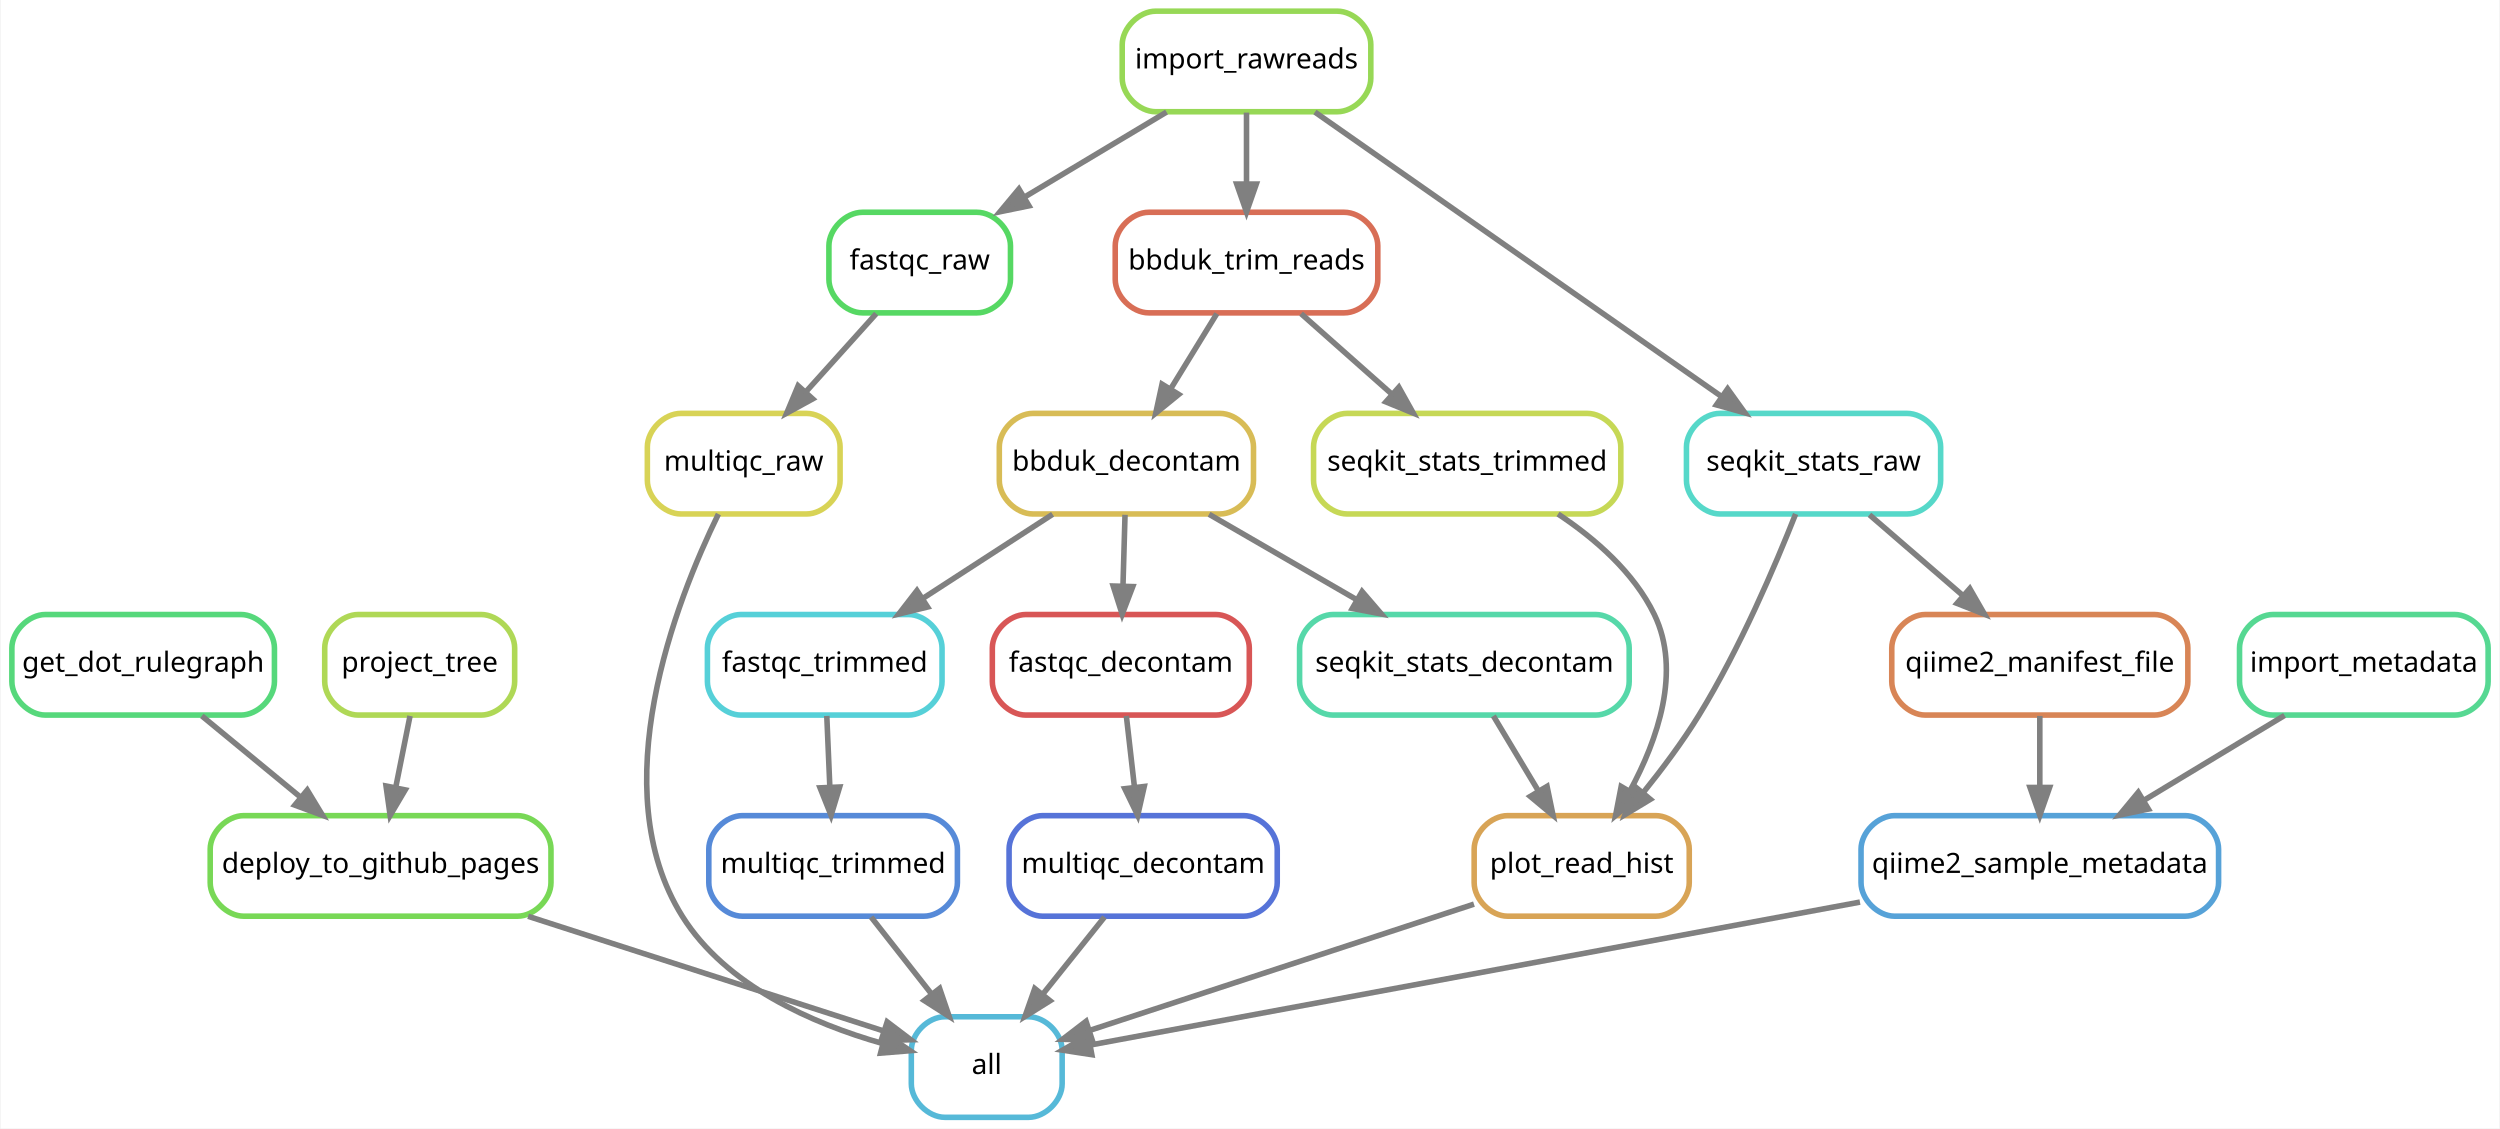
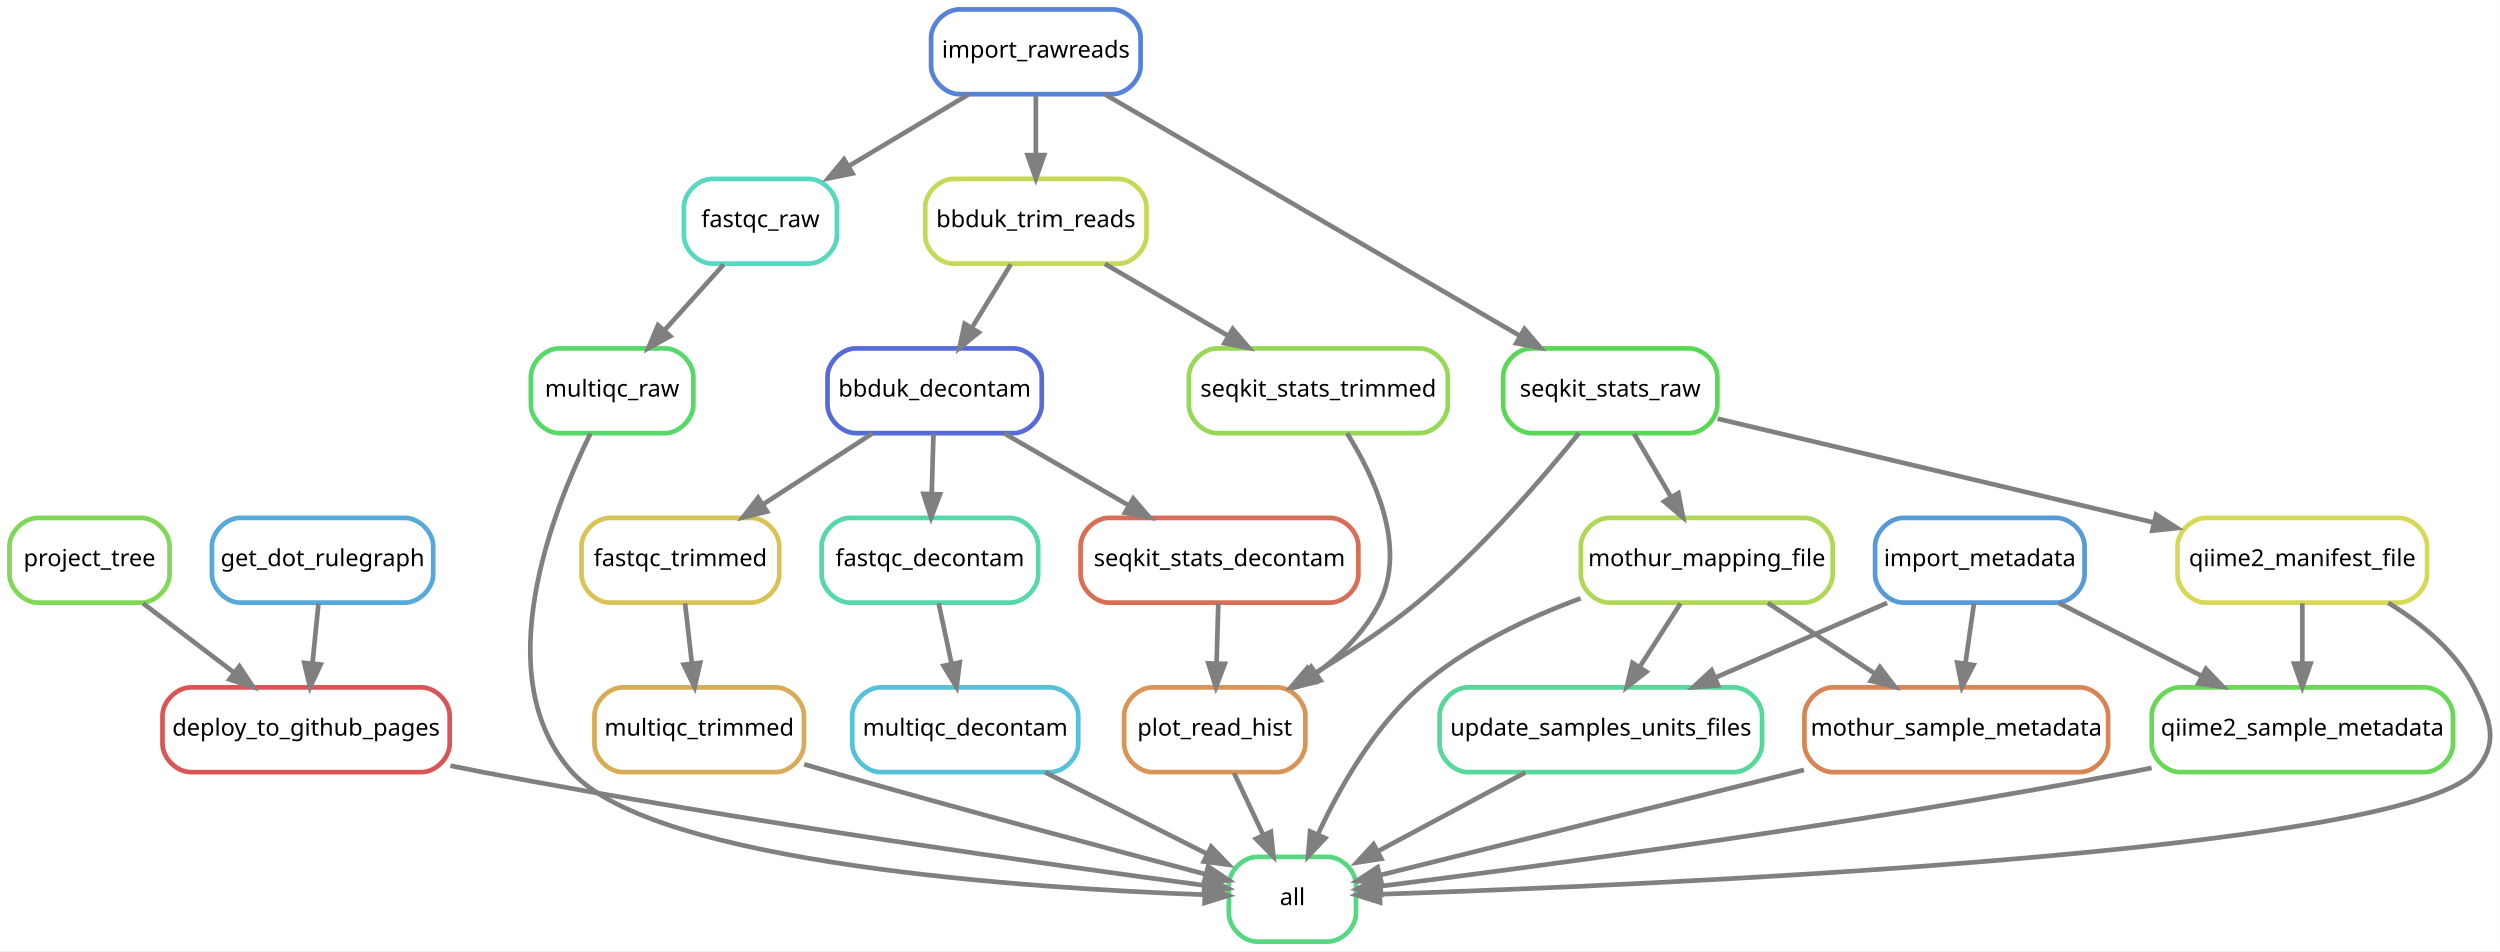
- <svg xmlns="http://www.w3.org/2000/svg" width="895pt" height="404pt" viewBox="0.00 0.00 894.50 404.00">
+ <svg xmlns="http://www.w3.org/2000/svg" width="1062pt" height="404pt" viewBox="0.00 0.00 1061.95 404.00">
  <g id="graph0" class="graph" transform="scale(1 1) rotate(0) translate(4 400)">
-     <polygon fill="white" stroke="none" points="-4,4 -4,-400 890.5,-400 890.5,4 -4,4" />
+     <polygon fill="white" stroke="none" points="-4,4 -4,-400 1057.95,-400 1057.95,4 -4,4" />
    <g id="node1" class="node">
-       <path fill="none" stroke="#56b9d8" stroke-width="2" d="M364,-36C364,-36 334,-36 334,-36 328,-36 322,-30 322,-24 322,-24 322,-12 322,-12 322,-6 328,0 334,0 334,0 364,0 364,0 370,0 376,-6 376,-12 376,-12 376,-24 376,-24 376,-30 370,-36 364,-36" />
-       <text text-anchor="middle" x="349" y="-15.5" font-family="sans" font-size="10.00">all</text>
+       <path fill="none" stroke="#56d882" stroke-width="2" d="M560,-36C560,-36 530,-36 530,-36 524,-36 518,-30 518,-24 518,-24 518,-12 518,-12 518,-6 524,0 530,0 530,0 560,0 560,0 566,0 572,-6 572,-12 572,-12 572,-24 572,-24 572,-30 566,-36 560,-36" />
+       <text text-anchor="middle" x="545" y="-15.5" font-family="sans" font-size="10.00">all</text>
    </g>
    <g id="node2" class="node">
-       <path fill="none" stroke="#78d856" stroke-width="2" d="M181,-108C181,-108 83,-108 83,-108 77,-108 71,-102 71,-96 71,-96 71,-84 71,-84 71,-78 77,-72 83,-72 83,-72 181,-72 181,-72 187,-72 193,-78 193,-84 193,-84 193,-96 193,-96 193,-102 187,-108 181,-108" />
-       <text text-anchor="middle" x="132" y="-87.5" font-family="sans" font-size="10.00">deploy_to_github_pages</text>
+       <path fill="none" stroke="#d85656" stroke-width="2" d="M175,-108C175,-108 77,-108 77,-108 71,-108 65,-102 65,-96 65,-96 65,-84 65,-84 65,-78 71,-72 77,-72 77,-72 175,-72 175,-72 181,-72 187,-78 187,-84 187,-84 187,-96 187,-96 187,-102 181,-108 175,-108" />
+       <text text-anchor="middle" x="126" y="-87.5" font-family="sans" font-size="10.00">deploy_to_github_pages</text>
    </g>
    <g id="edge2" class="edge">
-       <path fill="none" stroke="grey" stroke-width="2" d="M184.81,-71.97C224.2,-59.26 277.03,-42.22 312,-30.94" />
-       <polygon fill="grey" stroke="grey" stroke-width="2" points="313.36,-34.17 321.8,-27.77 311.21,-27.51 313.36,-34.17" />
+       <path fill="none" stroke="grey" stroke-width="2" d="M187.32,-74.73C191.94,-73.77 196.54,-72.85 201,-72 311.83,-50.93 443.97,-32.4 507.39,-23.92" />
+       <polygon fill="grey" stroke="grey" stroke-width="2" points="508.24,-27.33 517.69,-22.55 507.31,-20.4 508.24,-27.33" />
    </g>
    <g id="node3" class="node">
-       <path fill="none" stroke="#56d87b" stroke-width="2" d="M82,-180C82,-180 12,-180 12,-180 6,-180 0,-174 0,-168 0,-168 0,-156 0,-156 0,-150 6,-144 12,-144 12,-144 82,-144 82,-144 88,-144 94,-150 94,-156 94,-156 94,-168 94,-168 94,-174 88,-180 82,-180" />
-       <text text-anchor="middle" x="47" y="-159.5" font-family="sans" font-size="10.00">get_dot_rulegraph</text>
+       <path fill="none" stroke="#56a9d8" stroke-width="2" d="M168,-180C168,-180 98,-180 98,-180 92,-180 86,-174 86,-168 86,-168 86,-156 86,-156 86,-150 92,-144 98,-144 98,-144 168,-144 168,-144 174,-144 180,-150 180,-156 180,-156 180,-168 180,-168 180,-174 174,-180 168,-180" />
+       <text text-anchor="middle" x="133" y="-159.5" font-family="sans" font-size="10.00">get_dot_rulegraph</text>
+     </g>
+     <g id="edge12" class="edge">
+       <path fill="none" stroke="grey" stroke-width="2" d="M131.27,-143.7C130.5,-135.98 129.57,-126.71 128.71,-118.11" />
+       <polygon fill="grey" stroke="grey" stroke-width="2" points="132.19,-117.71 127.71,-108.1 125.22,-118.4 132.19,-117.71" />
+     </g>
+     <g id="node4" class="node">
+       <path fill="none" stroke="#80d856" stroke-width="2" d="M56,-180C56,-180 12,-180 12,-180 6,-180 0,-174 0,-168 0,-168 0,-156 0,-156 0,-150 6,-144 12,-144 12,-144 56,-144 56,-144 62,-144 68,-150 68,-156 68,-156 68,-168 68,-168 68,-174 62,-180 56,-180" />
+       <text text-anchor="middle" x="34" y="-159.5" font-family="sans" font-size="10.00">project_tree</text>
+     </g>
+     <g id="edge11" class="edge">
+       <path fill="none" stroke="grey" stroke-width="2" d="M56.74,-143.7C68.44,-134.8 82.86,-123.82 95.51,-114.2" />
+       <polygon fill="grey" stroke="grey" stroke-width="2" points="97.68,-116.94 103.52,-108.1 93.44,-111.37 97.68,-116.94" />
+     </g>
+     <g id="node5" class="node">
+       <path fill="none" stroke="#56d86b" stroke-width="2" d="M278.5,-252C278.5,-252 233.5,-252 233.5,-252 227.5,-252 221.5,-246 221.5,-240 221.5,-240 221.5,-228 221.5,-228 221.5,-222 227.5,-216 233.5,-216 233.5,-216 278.5,-216 278.5,-216 284.5,-216 290.5,-222 290.5,-228 290.5,-228 290.5,-240 290.5,-240 290.5,-246 284.5,-252 278.5,-252" />
+       <text text-anchor="middle" x="256" y="-231.5" font-family="sans" font-size="10.00">multiqc_raw</text>
+     </g>
+     <g id="edge10" class="edge">
+       <path fill="none" stroke="grey" stroke-width="2" d="M246.81,-215.86C230.77,-183.33 202.65,-112.27 239,-72 274.3,-32.9 433.97,-22.61 507.6,-19.93" />
+       <polygon fill="grey" stroke="grey" stroke-width="2" points="507.94,-23.42 517.81,-19.59 507.7,-16.43 507.94,-23.42" />
+     </g>
+     <g id="node6" class="node">
+       <path fill="none" stroke="#56d8c1" stroke-width="2" d="M339.5,-324C339.5,-324 298.5,-324 298.5,-324 292.5,-324 286.5,-318 286.5,-312 286.5,-312 286.5,-300 286.5,-300 286.5,-294 292.5,-288 298.5,-288 298.5,-288 339.5,-288 339.5,-288 345.5,-288 351.5,-294 351.5,-300 351.5,-300 351.5,-312 351.5,-312 351.5,-318 345.5,-324 339.5,-324" />
+       <text text-anchor="middle" x="319" y="-303.5" font-family="sans" font-size="10.00">fastqc_raw</text>
+     </g>
+     <g id="edge13" class="edge">
+       <path fill="none" stroke="grey" stroke-width="2" d="M303.43,-287.7C295.8,-279.22 286.48,-268.86 278.12,-259.58" />
+       <polygon fill="grey" stroke="grey" stroke-width="2" points="280.69,-257.2 271.39,-252.1 275.48,-261.88 280.69,-257.2" />
+     </g>
+     <g id="node7" class="node">
+       <path fill="none" stroke="#5682d8" stroke-width="2" d="M468.5,-396C468.5,-396 403.5,-396 403.5,-396 397.5,-396 391.5,-390 391.5,-384 391.5,-384 391.5,-372 391.5,-372 391.5,-366 397.5,-360 403.5,-360 403.5,-360 468.5,-360 468.5,-360 474.5,-360 480.5,-366 480.5,-372 480.5,-372 480.5,-384 480.5,-384 480.5,-390 474.5,-396 468.5,-396" />
+       <text text-anchor="middle" x="436" y="-375.5" font-family="sans" font-size="10.00">import_rawreads</text>
+     </g>
+     <g id="edge14" class="edge">
+       <path fill="none" stroke="grey" stroke-width="2" d="M407.38,-359.88C392.08,-350.72 373.06,-339.34 356.58,-329.48" />
+       <polygon fill="grey" stroke="grey" stroke-width="2" points="358.11,-326.32 347.73,-324.19 354.52,-332.33 358.11,-326.32" />
+     </g>
+     <g id="node11" class="node">
+       <path fill="none" stroke="#c6d856" stroke-width="2" d="M471,-324C471,-324 401,-324 401,-324 395,-324 389,-318 389,-312 389,-312 389,-300 389,-300 389,-294 395,-288 401,-288 401,-288 471,-288 471,-288 477,-288 483,-294 483,-300 483,-300 483,-312 483,-312 483,-318 477,-324 471,-324" />
+       <text text-anchor="middle" x="436" y="-303.5" font-family="sans" font-size="10.00">bbduk_trim_reads</text>
+     </g>
+     <g id="edge18" class="edge">
+       <path fill="none" stroke="grey" stroke-width="2" d="M436,-359.7C436,-351.98 436,-342.71 436,-334.11" />
+       <polygon fill="grey" stroke="grey" stroke-width="2" points="439.5,-334.1 436,-324.1 432.5,-334.1 439.5,-334.1" />
+     </g>
+     <g id="node15" class="node">
+       <path fill="none" stroke="#59d856" stroke-width="2" d="M713.5,-252C713.5,-252 646.5,-252 646.5,-252 640.5,-252 634.5,-246 634.5,-240 634.5,-240 634.5,-228 634.5,-228 634.5,-222 640.5,-216 646.5,-216 646.5,-216 713.5,-216 713.5,-216 719.5,-216 725.5,-222 725.5,-228 725.5,-228 725.5,-240 725.5,-240 725.5,-246 719.5,-252 713.5,-252" />
+       <text text-anchor="middle" x="680" y="-231.5" font-family="sans" font-size="10.00">seqkit_stats_raw</text>
+     </g>
+     <g id="edge24" class="edge">
+       <path fill="none" stroke="grey" stroke-width="2" d="M465.43,-359.87C509.58,-334.18 592.97,-285.65 641.77,-257.25" />
+       <polygon fill="grey" stroke="grey" stroke-width="2" points="643.58,-260.24 650.46,-252.19 640.06,-254.19 643.58,-260.24" />
+     </g>
+     <g id="node8" class="node">
+       <path fill="none" stroke="#d8ac56" stroke-width="2" d="M325.5,-108C325.5,-108 260.5,-108 260.5,-108 254.5,-108 248.5,-102 248.5,-96 248.5,-96 248.5,-84 248.5,-84 248.5,-78 254.5,-72 260.5,-72 260.5,-72 325.5,-72 325.5,-72 331.5,-72 337.5,-78 337.5,-84 337.5,-84 337.5,-96 337.5,-96 337.5,-102 331.5,-108 325.5,-108" />
+       <text text-anchor="middle" x="293" y="-87.5" font-family="sans" font-size="10.00">multiqc_trimmed</text>
+     </g>
+     <g id="edge9" class="edge">
+       <path fill="none" stroke="grey" stroke-width="2" d="M337.59,-75.33C341.45,-74.19 345.29,-73.06 349,-72 404.33,-56.13 468.81,-38.94 508.27,-28.57" />
+       <polygon fill="grey" stroke="grey" stroke-width="2" points="509.19,-31.95 517.98,-26.03 507.42,-25.18 509.19,-31.95" />
+     </g>
+     <g id="node9" class="node">
+       <path fill="none" stroke="#d8c356" stroke-width="2" d="M315,-180C315,-180 255,-180 255,-180 249,-180 243,-174 243,-168 243,-168 243,-156 243,-156 243,-150 249,-144 255,-144 255,-144 315,-144 315,-144 321,-144 327,-150 327,-156 327,-156 327,-168 327,-168 327,-174 321,-180 315,-180" />
+       <text text-anchor="middle" x="285" y="-159.5" font-family="sans" font-size="10.00">fastqc_trimmed</text>
+     </g>
+     <g id="edge15" class="edge">
+       <path fill="none" stroke="grey" stroke-width="2" d="M286.98,-143.7C287.86,-135.98 288.92,-126.71 289.9,-118.11" />
+       <polygon fill="grey" stroke="grey" stroke-width="2" points="293.39,-118.44 291.05,-108.1 286.43,-117.64 293.39,-118.44" />
+     </g>
+     <g id="node10" class="node">
+       <path fill="none" stroke="#566bd8" stroke-width="2" d="M426.5,-252C426.5,-252 359.5,-252 359.5,-252 353.5,-252 347.5,-246 347.5,-240 347.5,-240 347.5,-228 347.5,-228 347.5,-222 353.5,-216 359.5,-216 359.5,-216 426.5,-216 426.5,-216 432.5,-216 438.5,-222 438.5,-228 438.5,-228 438.5,-240 438.5,-240 438.5,-246 432.5,-252 426.5,-252" />
+       <text text-anchor="middle" x="393" y="-231.5" font-family="sans" font-size="10.00">bbduk_decontam</text>
+     </g>
+     <g id="edge16" class="edge">
+       <path fill="none" stroke="grey" stroke-width="2" d="M366.58,-215.88C352.59,-206.81 335.22,-195.55 320.11,-185.76" />
+       <polygon fill="grey" stroke="grey" stroke-width="2" points="321.82,-182.69 311.52,-180.19 318.01,-188.57 321.82,-182.69" />
+     </g>
+     <g id="node13" class="node">
+       <path fill="none" stroke="#56d8a9" stroke-width="2" d="M425,-180C425,-180 357,-180 357,-180 351,-180 345,-174 345,-168 345,-168 345,-156 345,-156 345,-150 351,-144 357,-144 357,-144 425,-144 425,-144 431,-144 437,-150 437,-156 437,-156 437,-168 437,-168 437,-174 431,-180 425,-180" />
+       <text text-anchor="middle" x="391" y="-159.5" font-family="sans" font-size="10.00">fastqc_decontam</text>
+     </g>
+     <g id="edge20" class="edge">
+       <path fill="none" stroke="grey" stroke-width="2" d="M392.51,-215.7C392.29,-207.98 392.02,-198.71 391.77,-190.11" />
+       <polygon fill="grey" stroke="grey" stroke-width="2" points="395.27,-190 391.49,-180.1 388.28,-190.2 395.27,-190" />
+     </g>
+     <g id="node17" class="node">
+       <path fill="none" stroke="#d86e56" stroke-width="2" d="M561,-180C561,-180 467,-180 467,-180 461,-180 455,-174 455,-168 455,-168 455,-156 455,-156 455,-150 461,-144 467,-144 467,-144 561,-144 561,-144 567,-144 573,-150 573,-156 573,-156 573,-168 573,-168 573,-174 567,-180 561,-180" />
+       <text text-anchor="middle" x="514" y="-159.5" font-family="sans" font-size="10.00">seqkit_stats_decontam</text>
+     </g>
+     <g id="edge26" class="edge">
+       <path fill="none" stroke="grey" stroke-width="2" d="M422.6,-215.88C438.57,-206.64 458.46,-195.13 475.61,-185.21" />
+       <polygon fill="grey" stroke="grey" stroke-width="2" points="477.38,-188.23 484.29,-180.19 473.88,-182.17 477.38,-188.23" />
+     </g>
+     <g id="edge17" class="edge">
+       <path fill="none" stroke="grey" stroke-width="2" d="M425.37,-287.7C420.37,-279.56 414.31,-269.69 408.79,-260.7" />
+       <polygon fill="grey" stroke="grey" stroke-width="2" points="411.72,-258.79 403.51,-252.1 405.76,-262.46 411.72,-258.79" />
+     </g>
+     <g id="node16" class="node">
+       <path fill="none" stroke="#97d856" stroke-width="2" d="M599,-252C599,-252 513,-252 513,-252 507,-252 501,-246 501,-240 501,-240 501,-228 501,-228 501,-222 507,-216 513,-216 513,-216 599,-216 599,-216 605,-216 611,-222 611,-228 611,-228 611,-240 611,-240 611,-246 605,-252 599,-252" />
+       <text text-anchor="middle" x="556" y="-231.5" font-family="sans" font-size="10.00">seqkit_stats_trimmed</text>
+     </g>
+     <g id="edge25" class="edge">
+       <path fill="none" stroke="grey" stroke-width="2" d="M465.36,-287.88C481.05,-278.72 500.56,-267.34 517.45,-257.48" />
+       <polygon fill="grey" stroke="grey" stroke-width="2" points="519.66,-260.25 526.53,-252.19 516.13,-254.21 519.66,-260.25" />
+     </g>
+     <g id="node12" class="node">
+       <path fill="none" stroke="#56c1d8" stroke-width="2" d="M442,-108C442,-108 370,-108 370,-108 364,-108 358,-102 358,-96 358,-96 358,-84 358,-84 358,-78 364,-72 370,-72 370,-72 442,-72 442,-72 448,-72 454,-78 454,-84 454,-84 454,-96 454,-96 454,-102 448,-108 442,-108" />
+       <text text-anchor="middle" x="406" y="-87.5" font-family="sans" font-size="10.00">multiqc_decontam</text>
+     </g>
+     <g id="edge4" class="edge">
+       <path fill="none" stroke="grey" stroke-width="2" d="M440,-71.88C460.87,-61.37 487.56,-47.92 508.82,-37.22" />
+       <polygon fill="grey" stroke="grey" stroke-width="2" points="510.5,-40.29 517.86,-32.67 507.35,-34.04 510.5,-40.29" />
+     </g>
+     <g id="edge19" class="edge">
+       <path fill="none" stroke="grey" stroke-width="2" d="M394.71,-143.7C396.36,-135.98 398.35,-126.71 400.19,-118.11" />
+       <polygon fill="grey" stroke="grey" stroke-width="2" points="403.66,-118.62 402.33,-108.1 396.82,-117.15 403.66,-118.62" />
+     </g>
+     <g id="node14" class="node">
+       <path fill="none" stroke="#d89556" stroke-width="2" d="M538.5,-108C538.5,-108 485.5,-108 485.5,-108 479.5,-108 473.5,-102 473.5,-96 473.5,-96 473.5,-84 473.5,-84 473.5,-78 479.5,-72 485.5,-72 485.5,-72 538.5,-72 538.5,-72 544.5,-72 550.5,-78 550.5,-84 550.5,-84 550.5,-96 550.5,-96 550.5,-102 544.5,-108 538.5,-108" />
+       <text text-anchor="middle" x="512" y="-87.5" font-family="sans" font-size="10.00">plot_read_hist</text>
+     </g>
+     <g id="edge7" class="edge">
+       <path fill="none" stroke="grey" stroke-width="2" d="M520.16,-71.7C523.91,-63.73 528.45,-54.1 532.62,-45.26" />
+       <polygon fill="grey" stroke="grey" stroke-width="2" points="535.84,-46.64 536.94,-36.1 529.51,-43.66 535.84,-46.64" />
+     </g>
+     <g id="edge22" class="edge">
+       <path fill="none" stroke="grey" stroke-width="2" d="M666.7,-215.96C651.4,-197.02 624.91,-166.18 598,-144 584.33,-132.73 568.05,-122.1 553.36,-113.36" />
+       <polygon fill="grey" stroke="grey" stroke-width="2" points="554.85,-110.18 544.45,-108.18 551.33,-116.23 554.85,-110.18" />
+     </g>
+     <g id="node18" class="node">
+       <path fill="none" stroke="#d6d856" stroke-width="2" d="M1015,-180C1015,-180 933,-180 933,-180 927,-180 921,-174 921,-168 921,-168 921,-156 921,-156 921,-150 927,-144 933,-144 933,-144 1015,-144 1015,-144 1021,-144 1027,-150 1027,-156 1027,-156 1027,-168 1027,-168 1027,-174 1021,-180 1015,-180" />
+       <text text-anchor="middle" x="974" y="-159.5" font-family="sans" font-size="10.00">qiime2_manifest_file</text>
+     </g>
+     <g id="edge27" class="edge">
+       <path fill="none" stroke="grey" stroke-width="2" d="M725.61,-222.14C775.37,-210.29 855.33,-191.25 911.05,-177.99" />
+       <polygon fill="grey" stroke="grey" stroke-width="2" points="911.89,-181.39 920.81,-175.67 910.27,-174.58 911.89,-181.39" />
+     </g>
+     <g id="node21" class="node">
+       <path fill="none" stroke="#afd856" stroke-width="2" d="M762.5,-180C762.5,-180 679.5,-180 679.5,-180 673.5,-180 667.5,-174 667.5,-168 667.5,-168 667.5,-156 667.5,-156 667.5,-150 673.5,-144 679.5,-144 679.5,-144 762.5,-144 762.5,-144 768.5,-144 774.5,-150 774.5,-156 774.5,-156 774.5,-168 774.5,-168 774.5,-174 768.5,-180 762.5,-180" />
+       <text text-anchor="middle" x="721" y="-159.5" font-family="sans" font-size="10.00">mothur_mapping_file</text>
+     </g>
+     <g id="edge30" class="edge">
+       <path fill="none" stroke="grey" stroke-width="2" d="M690.13,-215.7C694.85,-207.64 700.56,-197.89 705.78,-188.98" />
+       <polygon fill="grey" stroke="grey" stroke-width="2" points="708.95,-190.5 710.98,-180.1 702.91,-186.96 708.95,-190.5" />
+     </g>
+     <g id="edge21" class="edge">
+       <path fill="none" stroke="grey" stroke-width="2" d="M568.21,-215.94C579.78,-197.52 593.75,-167.64 582,-144 576,-131.93 565.79,-121.87 554.99,-113.88" />
+       <polygon fill="grey" stroke="grey" stroke-width="2" points="556.91,-110.95 546.68,-108.17 552.94,-116.71 556.91,-110.95" />
+     </g>
+     <g id="edge23" class="edge">
+       <path fill="none" stroke="grey" stroke-width="2" d="M513.51,-143.7C513.29,-135.98 513.02,-126.71 512.77,-118.11" />
+       <polygon fill="grey" stroke="grey" stroke-width="2" points="516.27,-118 512.49,-108.1 509.28,-118.2 516.27,-118" />
+     </g>
+     <g id="edge1" class="edge">
+       <path fill="none" stroke="grey" stroke-width="2" d="M1010.51,-143.92C1024.6,-135.29 1039.18,-123.35 1047,-108 1054.27,-93.75 1057.7,-83.89 1047,-72 1015.98,-37.53 693.05,-23.83 582.15,-20.12" />
+       <polygon fill="grey" stroke="grey" stroke-width="2" points="582.21,-16.62 572.1,-19.79 581.98,-23.61 582.21,-16.62" />
+     </g>
+     <g id="node19" class="node">
+       <path fill="none" stroke="#68d856" stroke-width="2" d="M1026,-108C1026,-108 922,-108 922,-108 916,-108 910,-102 910,-96 910,-96 910,-84 910,-84 910,-78 916,-72 922,-72 922,-72 1026,-72 1026,-72 1032,-72 1038,-78 1038,-84 1038,-84 1038,-96 1038,-96 1038,-102 1032,-108 1026,-108" />
+       <text text-anchor="middle" x="974" y="-87.5" font-family="sans" font-size="10.00">qiime2_sample_metadata</text>
+     </g>
+     <g id="edge28" class="edge">
+       <path fill="none" stroke="grey" stroke-width="2" d="M974,-143.7C974,-135.98 974,-126.71 974,-118.11" />
+       <polygon fill="grey" stroke="grey" stroke-width="2" points="977.5,-118.1 974,-108.1 970.5,-118.1 977.5,-118.1" />
    </g>
    <g id="edge8" class="edge">
-       <path fill="none" stroke="grey" stroke-width="2" d="M68.01,-143.7C78.72,-134.88 91.89,-124.03 103.5,-114.47" />
-       <polygon fill="grey" stroke="grey" stroke-width="2" points="105.74,-117.16 111.23,-108.1 101.29,-111.76 105.74,-117.16" />
-     </g>
-     <g id="node4" class="node">
-       <path fill="none" stroke="#afd856" stroke-width="2" d="M168,-180C168,-180 124,-180 124,-180 118,-180 112,-174 112,-168 112,-168 112,-156 112,-156 112,-150 118,-144 124,-144 124,-144 168,-144 168,-144 174,-144 180,-150 180,-156 180,-156 180,-168 180,-168 180,-174 174,-180 168,-180" />
-       <text text-anchor="middle" x="146" y="-159.5" font-family="sans" font-size="10.00">project_tree</text>
-     </g>
-     <g id="edge7" class="edge">
-       <path fill="none" stroke="grey" stroke-width="2" d="M142.54,-143.7C141,-135.98 139.14,-126.71 137.42,-118.11" />
-       <polygon fill="grey" stroke="grey" stroke-width="2" points="140.81,-117.22 135.42,-108.1 133.95,-118.6 140.81,-117.22" />
-     </g>
-     <g id="node5" class="node">
-       <path fill="none" stroke="#d8d356" stroke-width="2" d="M284.5,-252C284.5,-252 239.5,-252 239.5,-252 233.5,-252 227.5,-246 227.5,-240 227.5,-240 227.5,-228 227.5,-228 227.5,-222 233.5,-216 239.5,-216 239.5,-216 284.5,-216 284.5,-216 290.5,-216 296.5,-222 296.5,-228 296.5,-228 296.5,-240 296.5,-240 296.5,-246 290.5,-252 284.5,-252" />
-       <text text-anchor="middle" x="262" y="-231.5" font-family="sans" font-size="10.00">multiqc_raw</text>
+       <path fill="none" stroke="grey" stroke-width="2" d="M909.97,-73.78C906.94,-73.16 903.94,-72.56 901,-72 785.58,-50.01 647.65,-31.73 582.55,-23.57" />
+       <polygon fill="grey" stroke="grey" stroke-width="2" points="582.73,-20.07 572.37,-22.31 581.86,-27.01 582.73,-20.07" />
+     </g>
+     <g id="node20" class="node">
+       <path fill="none" stroke="#569ad8" stroke-width="2" d="M869.5,-180C869.5,-180 804.5,-180 804.5,-180 798.5,-180 792.5,-174 792.5,-168 792.5,-168 792.5,-156 792.5,-156 792.5,-150 798.5,-144 804.5,-144 804.5,-144 869.5,-144 869.5,-144 875.5,-144 881.5,-150 881.5,-156 881.5,-156 881.5,-168 881.5,-168 881.5,-174 875.5,-180 869.5,-180" />
+       <text text-anchor="middle" x="837" y="-159.5" font-family="sans" font-size="10.00">import_metadata</text>
+     </g>
+     <g id="edge29" class="edge">
+       <path fill="none" stroke="grey" stroke-width="2" d="M870.51,-143.88C888.84,-134.51 911.74,-122.81 931.33,-112.8" />
+       <polygon fill="grey" stroke="grey" stroke-width="2" points="933.04,-115.86 940.36,-108.19 929.86,-109.62 933.04,-115.86" />
+     </g>
+     <g id="node22" class="node">
+       <path fill="none" stroke="#d88556" stroke-width="2" d="M879.5,-108C879.5,-108 774.5,-108 774.5,-108 768.5,-108 762.5,-102 762.5,-96 762.5,-96 762.5,-84 762.5,-84 762.5,-78 768.5,-72 774.5,-72 774.5,-72 879.5,-72 879.5,-72 885.5,-72 891.5,-78 891.5,-84 891.5,-84 891.5,-96 891.5,-96 891.5,-102 885.5,-108 879.5,-108" />
+       <text text-anchor="middle" x="827" y="-87.5" font-family="sans" font-size="10.00">mothur_sample_metadata</text>
+     </g>
+     <g id="edge31" class="edge">
+       <path fill="none" stroke="grey" stroke-width="2" d="M834.53,-143.7C833.43,-135.98 832.1,-126.71 830.87,-118.11" />
+       <polygon fill="grey" stroke="grey" stroke-width="2" points="834.32,-117.51 829.44,-108.1 827.39,-118.5 834.32,-117.51" />
+     </g>
+     <g id="node23" class="node">
+       <path fill="none" stroke="#56d89a" stroke-width="2" d="M732.5,-108C732.5,-108 619.5,-108 619.5,-108 613.5,-108 607.5,-102 607.5,-96 607.5,-96 607.5,-84 607.5,-84 607.5,-78 613.5,-72 619.5,-72 619.5,-72 732.5,-72 732.5,-72 738.5,-72 744.5,-78 744.5,-84 744.5,-84 744.5,-96 744.5,-96 744.5,-102 738.5,-108 732.5,-108" />
+       <text text-anchor="middle" x="676" y="-87.5" font-family="sans" font-size="10.00">update_samples_units_files</text>
+     </g>
+     <g id="edge33" class="edge">
+       <path fill="none" stroke="grey" stroke-width="2" d="M797.61,-143.88C775.61,-134.31 747.99,-122.3 724.64,-112.15" />
+       <polygon fill="grey" stroke="grey" stroke-width="2" points="725.82,-108.85 715.26,-108.07 723.03,-115.27 725.82,-108.85" />
    </g>
    <g id="edge3" class="edge">
-       <path fill="none" stroke="grey" stroke-width="2" d="M252.94,-215.97C237.73,-184.82 211.42,-117.68 240,-72 255.6,-47.07 286.65,-33.57 311.63,-26.44" />
-       <polygon fill="grey" stroke="grey" stroke-width="2" points="312.77,-29.76 321.56,-23.85 311,-22.99 312.77,-29.76" />
-     </g>
-     <g id="node6" class="node">
-       <path fill="none" stroke="#56d863" stroke-width="2" d="M345.5,-324C345.5,-324 304.5,-324 304.5,-324 298.5,-324 292.5,-318 292.5,-312 292.5,-312 292.5,-300 292.5,-300 292.5,-294 298.5,-288 304.5,-288 304.5,-288 345.5,-288 345.5,-288 351.5,-288 357.5,-294 357.5,-300 357.5,-300 357.5,-312 357.5,-312 357.5,-318 351.5,-324 345.5,-324" />
-       <text text-anchor="middle" x="325" y="-303.5" font-family="sans" font-size="10.00">fastqc_raw</text>
-     </g>
-     <g id="edge9" class="edge">
-       <path fill="none" stroke="grey" stroke-width="2" d="M309.43,-287.7C301.8,-279.22 292.48,-268.86 284.12,-259.58" />
-       <polygon fill="grey" stroke="grey" stroke-width="2" points="286.69,-257.2 277.39,-252.1 281.48,-261.88 286.69,-257.2" />
-     </g>
-     <g id="node7" class="node">
-       <path fill="none" stroke="#97d856" stroke-width="2" d="M474.5,-396C474.5,-396 409.5,-396 409.5,-396 403.5,-396 397.5,-390 397.5,-384 397.5,-384 397.5,-372 397.5,-372 397.5,-366 403.5,-360 409.5,-360 409.5,-360 474.5,-360 474.5,-360 480.5,-360 486.5,-366 486.5,-372 486.5,-372 486.5,-384 486.5,-384 486.5,-390 480.5,-396 474.5,-396" />
-       <text text-anchor="middle" x="442" y="-375.5" font-family="sans" font-size="10.00">import_rawreads</text>
-     </g>
-     <g id="edge10" class="edge">
-       <path fill="none" stroke="grey" stroke-width="2" d="M413.38,-359.88C398.08,-350.72 379.06,-339.34 362.58,-329.48" />
-       <polygon fill="grey" stroke="grey" stroke-width="2" points="364.11,-326.32 353.73,-324.19 360.52,-332.33 364.11,-326.32" />
-     </g>
-     <g id="node11" class="node">
-       <path fill="none" stroke="#d86e56" stroke-width="2" d="M477,-324C477,-324 407,-324 407,-324 401,-324 395,-318 395,-312 395,-312 395,-300 395,-300 395,-294 401,-288 407,-288 407,-288 477,-288 477,-288 483,-288 489,-294 489,-300 489,-300 489,-312 489,-312 489,-318 483,-324 477,-324" />
-       <text text-anchor="middle" x="442" y="-303.5" font-family="sans" font-size="10.00">bbduk_trim_reads</text>
-     </g>
-     <g id="edge14" class="edge">
-       <path fill="none" stroke="grey" stroke-width="2" d="M442,-359.7C442,-351.98 442,-342.71 442,-334.11" />
-       <polygon fill="grey" stroke="grey" stroke-width="2" points="445.5,-334.1 442,-324.1 438.5,-334.1 445.5,-334.1" />
-     </g>
-     <g id="node15" class="node">
-       <path fill="none" stroke="#56d8c9" stroke-width="2" d="M678.5,-252C678.5,-252 611.5,-252 611.5,-252 605.5,-252 599.5,-246 599.5,-240 599.5,-240 599.5,-228 599.5,-228 599.5,-222 605.5,-216 611.5,-216 611.5,-216 678.5,-216 678.5,-216 684.5,-216 690.5,-222 690.5,-228 690.5,-228 690.5,-240 690.5,-240 690.5,-246 684.5,-252 678.5,-252" />
-       <text text-anchor="middle" x="645" y="-231.5" font-family="sans" font-size="10.00">seqkit_stats_raw</text>
-     </g>
-     <g id="edge20" class="edge">
-       <path fill="none" stroke="grey" stroke-width="2" d="M466.49,-359.87C502.91,-334.39 571.44,-286.45 612.18,-257.96" />
-       <polygon fill="grey" stroke="grey" stroke-width="2" points="614.24,-260.79 620.43,-252.19 610.23,-255.05 614.24,-260.79" />
-     </g>
-     <g id="node8" class="node">
-       <path fill="none" stroke="#568ad8" stroke-width="2" d="M326.5,-108C326.5,-108 261.5,-108 261.5,-108 255.5,-108 249.5,-102 249.5,-96 249.5,-96 249.5,-84 249.5,-84 249.5,-78 255.5,-72 261.5,-72 261.5,-72 326.5,-72 326.5,-72 332.5,-72 338.5,-78 338.5,-84 338.5,-84 338.5,-96 338.5,-96 338.5,-102 332.5,-108 326.5,-108" />
-       <text text-anchor="middle" x="294" y="-87.5" font-family="sans" font-size="10.00">multiqc_trimmed</text>
+       <path fill="none" stroke="grey" stroke-width="2" d="M667.42,-145.81C644.5,-137.39 618.57,-125.08 599,-108 579.43,-90.92 564.82,-64.97 555.76,-45.49" />
+       <polygon fill="grey" stroke="grey" stroke-width="2" points="558.91,-43.96 551.65,-36.24 552.51,-46.8 558.91,-43.96" />
+     </g>
+     <g id="edge32" class="edge">
+       <path fill="none" stroke="grey" stroke-width="2" d="M746.93,-143.88C760.66,-134.81 777.71,-123.55 792.54,-113.76" />
+       <polygon fill="grey" stroke="grey" stroke-width="2" points="794.55,-116.62 800.97,-108.19 790.7,-110.78 794.55,-116.62" />
+     </g>
+     <g id="edge34" class="edge">
+       <path fill="none" stroke="grey" stroke-width="2" d="M709.88,-143.7C704.64,-135.56 698.3,-125.69 692.52,-116.7" />
+       <polygon fill="grey" stroke="grey" stroke-width="2" points="695.35,-114.62 687,-108.1 689.46,-118.41 695.35,-114.62" />
    </g>
    <g id="edge5" class="edge">
-       <path fill="none" stroke="grey" stroke-width="2" d="M307.6,-71.7C314.12,-63.39 322.07,-53.28 329.25,-44.14" />
-       <polygon fill="grey" stroke="grey" stroke-width="2" points="332.13,-46.13 335.56,-36.1 326.63,-41.81 332.13,-46.13" />
-     </g>
-     <g id="node9" class="node">
-       <path fill="none" stroke="#56d0d8" stroke-width="2" d="M321,-180C321,-180 261,-180 261,-180 255,-180 249,-174 249,-168 249,-168 249,-156 249,-156 249,-150 255,-144 261,-144 261,-144 321,-144 321,-144 327,-144 333,-150 333,-156 333,-156 333,-168 333,-168 333,-174 327,-180 321,-180" />
-       <text text-anchor="middle" x="291" y="-159.5" font-family="sans" font-size="10.00">fastqc_trimmed</text>
-     </g>
-     <g id="edge11" class="edge">
-       <path fill="none" stroke="grey" stroke-width="2" d="M291.74,-143.7C292.07,-135.98 292.47,-126.71 292.84,-118.11" />
-       <polygon fill="grey" stroke="grey" stroke-width="2" points="296.34,-118.25 293.27,-108.1 289.34,-117.95 296.34,-118.25" />
-     </g>
-     <g id="node10" class="node">
-       <path fill="none" stroke="#d8bc56" stroke-width="2" d="M432.5,-252C432.5,-252 365.5,-252 365.5,-252 359.5,-252 353.5,-246 353.5,-240 353.5,-240 353.5,-228 353.5,-228 353.5,-222 359.5,-216 365.5,-216 365.5,-216 432.5,-216 432.5,-216 438.5,-216 444.5,-222 444.5,-228 444.5,-228 444.5,-240 444.5,-240 444.5,-246 438.5,-252 432.5,-252" />
-       <text text-anchor="middle" x="399" y="-231.5" font-family="sans" font-size="10.00">bbduk_decontam</text>
-     </g>
-     <g id="edge12" class="edge">
-       <path fill="none" stroke="grey" stroke-width="2" d="M372.58,-215.88C358.59,-206.81 341.22,-195.55 326.11,-185.76" />
-       <polygon fill="grey" stroke="grey" stroke-width="2" points="327.82,-182.69 317.52,-180.19 324.01,-188.57 327.82,-182.69" />
-     </g>
-     <g id="node13" class="node">
-       <path fill="none" stroke="#d85656" stroke-width="2" d="M431,-180C431,-180 363,-180 363,-180 357,-180 351,-174 351,-168 351,-168 351,-156 351,-156 351,-150 357,-144 363,-144 363,-144 431,-144 431,-144 437,-144 443,-150 443,-156 443,-156 443,-168 443,-168 443,-174 437,-180 431,-180" />
-       <text text-anchor="middle" x="397" y="-159.5" font-family="sans" font-size="10.00">fastqc_decontam</text>
-     </g>
-     <g id="edge16" class="edge">
-       <path fill="none" stroke="grey" stroke-width="2" d="M398.51,-215.7C398.29,-207.98 398.02,-198.71 397.77,-190.11" />
-       <polygon fill="grey" stroke="grey" stroke-width="2" points="401.27,-190 397.49,-180.1 394.28,-190.2 401.27,-190" />
-     </g>
-     <g id="node17" class="node">
-       <path fill="none" stroke="#56d8a9" stroke-width="2" d="M567,-180C567,-180 473,-180 473,-180 467,-180 461,-174 461,-168 461,-168 461,-156 461,-156 461,-150 467,-144 473,-144 473,-144 567,-144 567,-144 573,-144 579,-150 579,-156 579,-156 579,-168 579,-168 579,-174 573,-180 567,-180" />
-       <text text-anchor="middle" x="520" y="-159.5" font-family="sans" font-size="10.00">seqkit_stats_decontam</text>
-     </g>
-     <g id="edge22" class="edge">
-       <path fill="none" stroke="grey" stroke-width="2" d="M428.6,-215.88C444.57,-206.64 464.46,-195.13 481.61,-185.21" />
-       <polygon fill="grey" stroke="grey" stroke-width="2" points="483.38,-188.23 490.29,-180.19 479.88,-182.17 483.38,-188.23" />
-     </g>
-     <g id="edge13" class="edge">
-       <path fill="none" stroke="grey" stroke-width="2" d="M431.37,-287.7C426.37,-279.56 420.31,-269.69 414.79,-260.7" />
-       <polygon fill="grey" stroke="grey" stroke-width="2" points="417.72,-258.79 409.51,-252.1 411.76,-262.46 417.72,-258.79" />
-     </g>
-     <g id="node16" class="node">
-       <path fill="none" stroke="#c6d856" stroke-width="2" d="M564,-252C564,-252 478,-252 478,-252 472,-252 466,-246 466,-240 466,-240 466,-228 466,-228 466,-222 472,-216 478,-216 478,-216 564,-216 564,-216 570,-216 576,-222 576,-228 576,-228 576,-240 576,-240 576,-246 570,-252 564,-252" />
-       <text text-anchor="middle" x="521" y="-231.5" font-family="sans" font-size="10.00">seqkit_stats_trimmed</text>
-     </g>
-     <g id="edge21" class="edge">
-       <path fill="none" stroke="grey" stroke-width="2" d="M461.53,-287.7C471.38,-278.97 483.49,-268.24 494.2,-258.75" />
-       <polygon fill="grey" stroke="grey" stroke-width="2" points="496.53,-261.36 501.7,-252.1 491.89,-256.12 496.53,-261.36" />
-     </g>
-     <g id="node12" class="node">
-       <path fill="none" stroke="#5673d8" stroke-width="2" d="M441,-108C441,-108 369,-108 369,-108 363,-108 357,-102 357,-96 357,-96 357,-84 357,-84 357,-78 363,-72 369,-72 369,-72 441,-72 441,-72 447,-72 453,-78 453,-84 453,-84 453,-96 453,-96 453,-102 447,-108 441,-108" />
-       <text text-anchor="middle" x="405" y="-87.5" font-family="sans" font-size="10.00">multiqc_decontam</text>
+       <path fill="none" stroke="grey" stroke-width="2" d="M762.3,-72.94C706.52,-59.09 627.93,-39.59 582.14,-28.22" />
+       <polygon fill="grey" stroke="grey" stroke-width="2" points="582.89,-24.8 572.34,-25.79 581.2,-31.59 582.89,-24.8" />
    </g>
    <g id="edge6" class="edge">
-       <path fill="none" stroke="grey" stroke-width="2" d="M391.16,-71.7C384.51,-63.39 376.42,-53.28 369.11,-44.14" />
-       <polygon fill="grey" stroke="grey" stroke-width="2" points="371.66,-41.73 362.68,-36.1 366.2,-46.1 371.66,-41.73" />
-     </g>
-     <g id="edge15" class="edge">
-       <path fill="none" stroke="grey" stroke-width="2" d="M398.98,-143.7C399.86,-135.98 400.92,-126.71 401.9,-118.11" />
-       <polygon fill="grey" stroke="grey" stroke-width="2" points="405.39,-118.44 403.05,-108.1 398.43,-117.64 405.39,-118.44" />
-     </g>
-     <g id="node14" class="node">
-       <path fill="none" stroke="#d8a456" stroke-width="2" d="M588.5,-108C588.5,-108 535.5,-108 535.5,-108 529.5,-108 523.5,-102 523.5,-96 523.5,-96 523.5,-84 523.5,-84 523.5,-78 529.5,-72 535.5,-72 535.5,-72 588.5,-72 588.5,-72 594.5,-72 600.5,-78 600.5,-84 600.5,-84 600.5,-96 600.5,-96 600.5,-102 594.5,-108 588.5,-108" />
-       <text text-anchor="middle" x="562" y="-87.5" font-family="sans" font-size="10.00">plot_read_hist</text>
-     </g>
-     <g id="edge4" class="edge">
-       <path fill="none" stroke="grey" stroke-width="2" d="M523.43,-76.32C484.36,-63.48 424.36,-43.77 385.9,-31.13" />
-       <polygon fill="grey" stroke="grey" stroke-width="2" points="386.73,-27.72 376.14,-27.92 384.55,-34.37 386.73,-27.72" />
-     </g>
-     <g id="edge17" class="edge">
-       <path fill="none" stroke="grey" stroke-width="2" d="M638.58,-215.99C631.32,-197.61 618.6,-167.77 604,-144 598.13,-134.45 590.8,-124.65 583.91,-116.11" />
-       <polygon fill="grey" stroke="grey" stroke-width="2" points="586.57,-113.84 577.5,-108.37 581.18,-118.31 586.57,-113.84" />
-     </g>
-     <g id="node19" class="node">
-       <path fill="none" stroke="#d88556" stroke-width="2" d="M767,-180C767,-180 685,-180 685,-180 679,-180 673,-174 673,-168 673,-168 673,-156 673,-156 673,-150 679,-144 685,-144 685,-144 767,-144 767,-144 773,-144 779,-150 779,-156 779,-156 779,-168 779,-168 779,-174 773,-180 767,-180" />
-       <text text-anchor="middle" x="726" y="-159.5" font-family="sans" font-size="10.00">qiime2_manifest_file</text>
-     </g>
-     <g id="edge25" class="edge">
-       <path fill="none" stroke="grey" stroke-width="2" d="M665.02,-215.7C675.13,-206.97 687.54,-196.24 698.52,-186.75" />
-       <polygon fill="grey" stroke="grey" stroke-width="2" points="700.93,-189.29 706.21,-180.1 696.35,-183.99 700.93,-189.29" />
-     </g>
-     <g id="edge19" class="edge">
-       <path fill="none" stroke="grey" stroke-width="2" d="M553.53,-215.98C566.79,-207.18 580.7,-195.09 588,-180 597.79,-159.76 589.16,-135.12 579.3,-116.9" />
-       <polygon fill="grey" stroke="grey" stroke-width="2" points="582.18,-114.89 574.12,-108.01 576.13,-118.42 582.18,-114.89" />
-     </g>
-     <g id="edge18" class="edge">
-       <path fill="none" stroke="grey" stroke-width="2" d="M530.38,-143.7C535.26,-135.56 541.19,-125.69 546.58,-116.7" />
-       <polygon fill="grey" stroke="grey" stroke-width="2" points="549.59,-118.48 551.74,-108.1 543.59,-114.88 549.59,-118.48" />
-     </g>
-     <g id="node18" class="node">
-       <path fill="none" stroke="#56a2d8" stroke-width="2" d="M778,-108C778,-108 674,-108 674,-108 668,-108 662,-102 662,-96 662,-96 662,-84 662,-84 662,-78 668,-72 674,-72 674,-72 778,-72 778,-72 784,-72 790,-78 790,-84 790,-84 790,-96 790,-96 790,-102 784,-108 778,-108" />
-       <text text-anchor="middle" x="726" y="-87.5" font-family="sans" font-size="10.00">qiime2_sample_metadata</text>
-     </g>
-     <g id="edge1" class="edge">
-       <path fill="none" stroke="grey" stroke-width="2" d="M661.62,-77.05C582.33,-62.32 450.31,-37.81 386.2,-25.91" />
-       <polygon fill="grey" stroke="grey" stroke-width="2" points="386.62,-22.42 376.14,-24.04 385.34,-29.31 386.62,-22.42" />
-     </g>
-     <g id="edge24" class="edge">
-       <path fill="none" stroke="grey" stroke-width="2" d="M726,-143.7C726,-135.98 726,-126.71 726,-118.11" />
-       <polygon fill="grey" stroke="grey" stroke-width="2" points="729.5,-118.1 726,-108.1 722.5,-118.1 729.5,-118.1" />
-     </g>
-     <g id="node20" class="node">
-       <path fill="none" stroke="#56d892" stroke-width="2" d="M874.5,-180C874.5,-180 809.5,-180 809.5,-180 803.5,-180 797.5,-174 797.5,-168 797.5,-168 797.5,-156 797.5,-156 797.5,-150 803.5,-144 809.5,-144 809.5,-144 874.5,-144 874.5,-144 880.5,-144 886.5,-150 886.5,-156 886.5,-156 886.5,-168 886.5,-168 886.5,-174 880.5,-180 874.5,-180" />
-       <text text-anchor="middle" x="842" y="-159.5" font-family="sans" font-size="10.00">import_metadata</text>
-     </g>
-     <g id="edge23" class="edge">
-       <path fill="none" stroke="grey" stroke-width="2" d="M813.62,-143.88C798.46,-134.72 779.59,-123.34 763.26,-113.48" />
-       <polygon fill="grey" stroke="grey" stroke-width="2" points="764.86,-110.36 754.49,-108.19 761.24,-116.35 764.86,-110.36" />
+       <path fill="none" stroke="grey" stroke-width="2" d="M643.95,-71.88C624.99,-61.74 600.91,-48.88 581.26,-38.37" />
+       <polygon fill="grey" stroke="grey" stroke-width="2" points="582.76,-35.21 572.29,-33.58 579.46,-41.38 582.76,-35.21" />
    </g>
  </g>
</svg>
